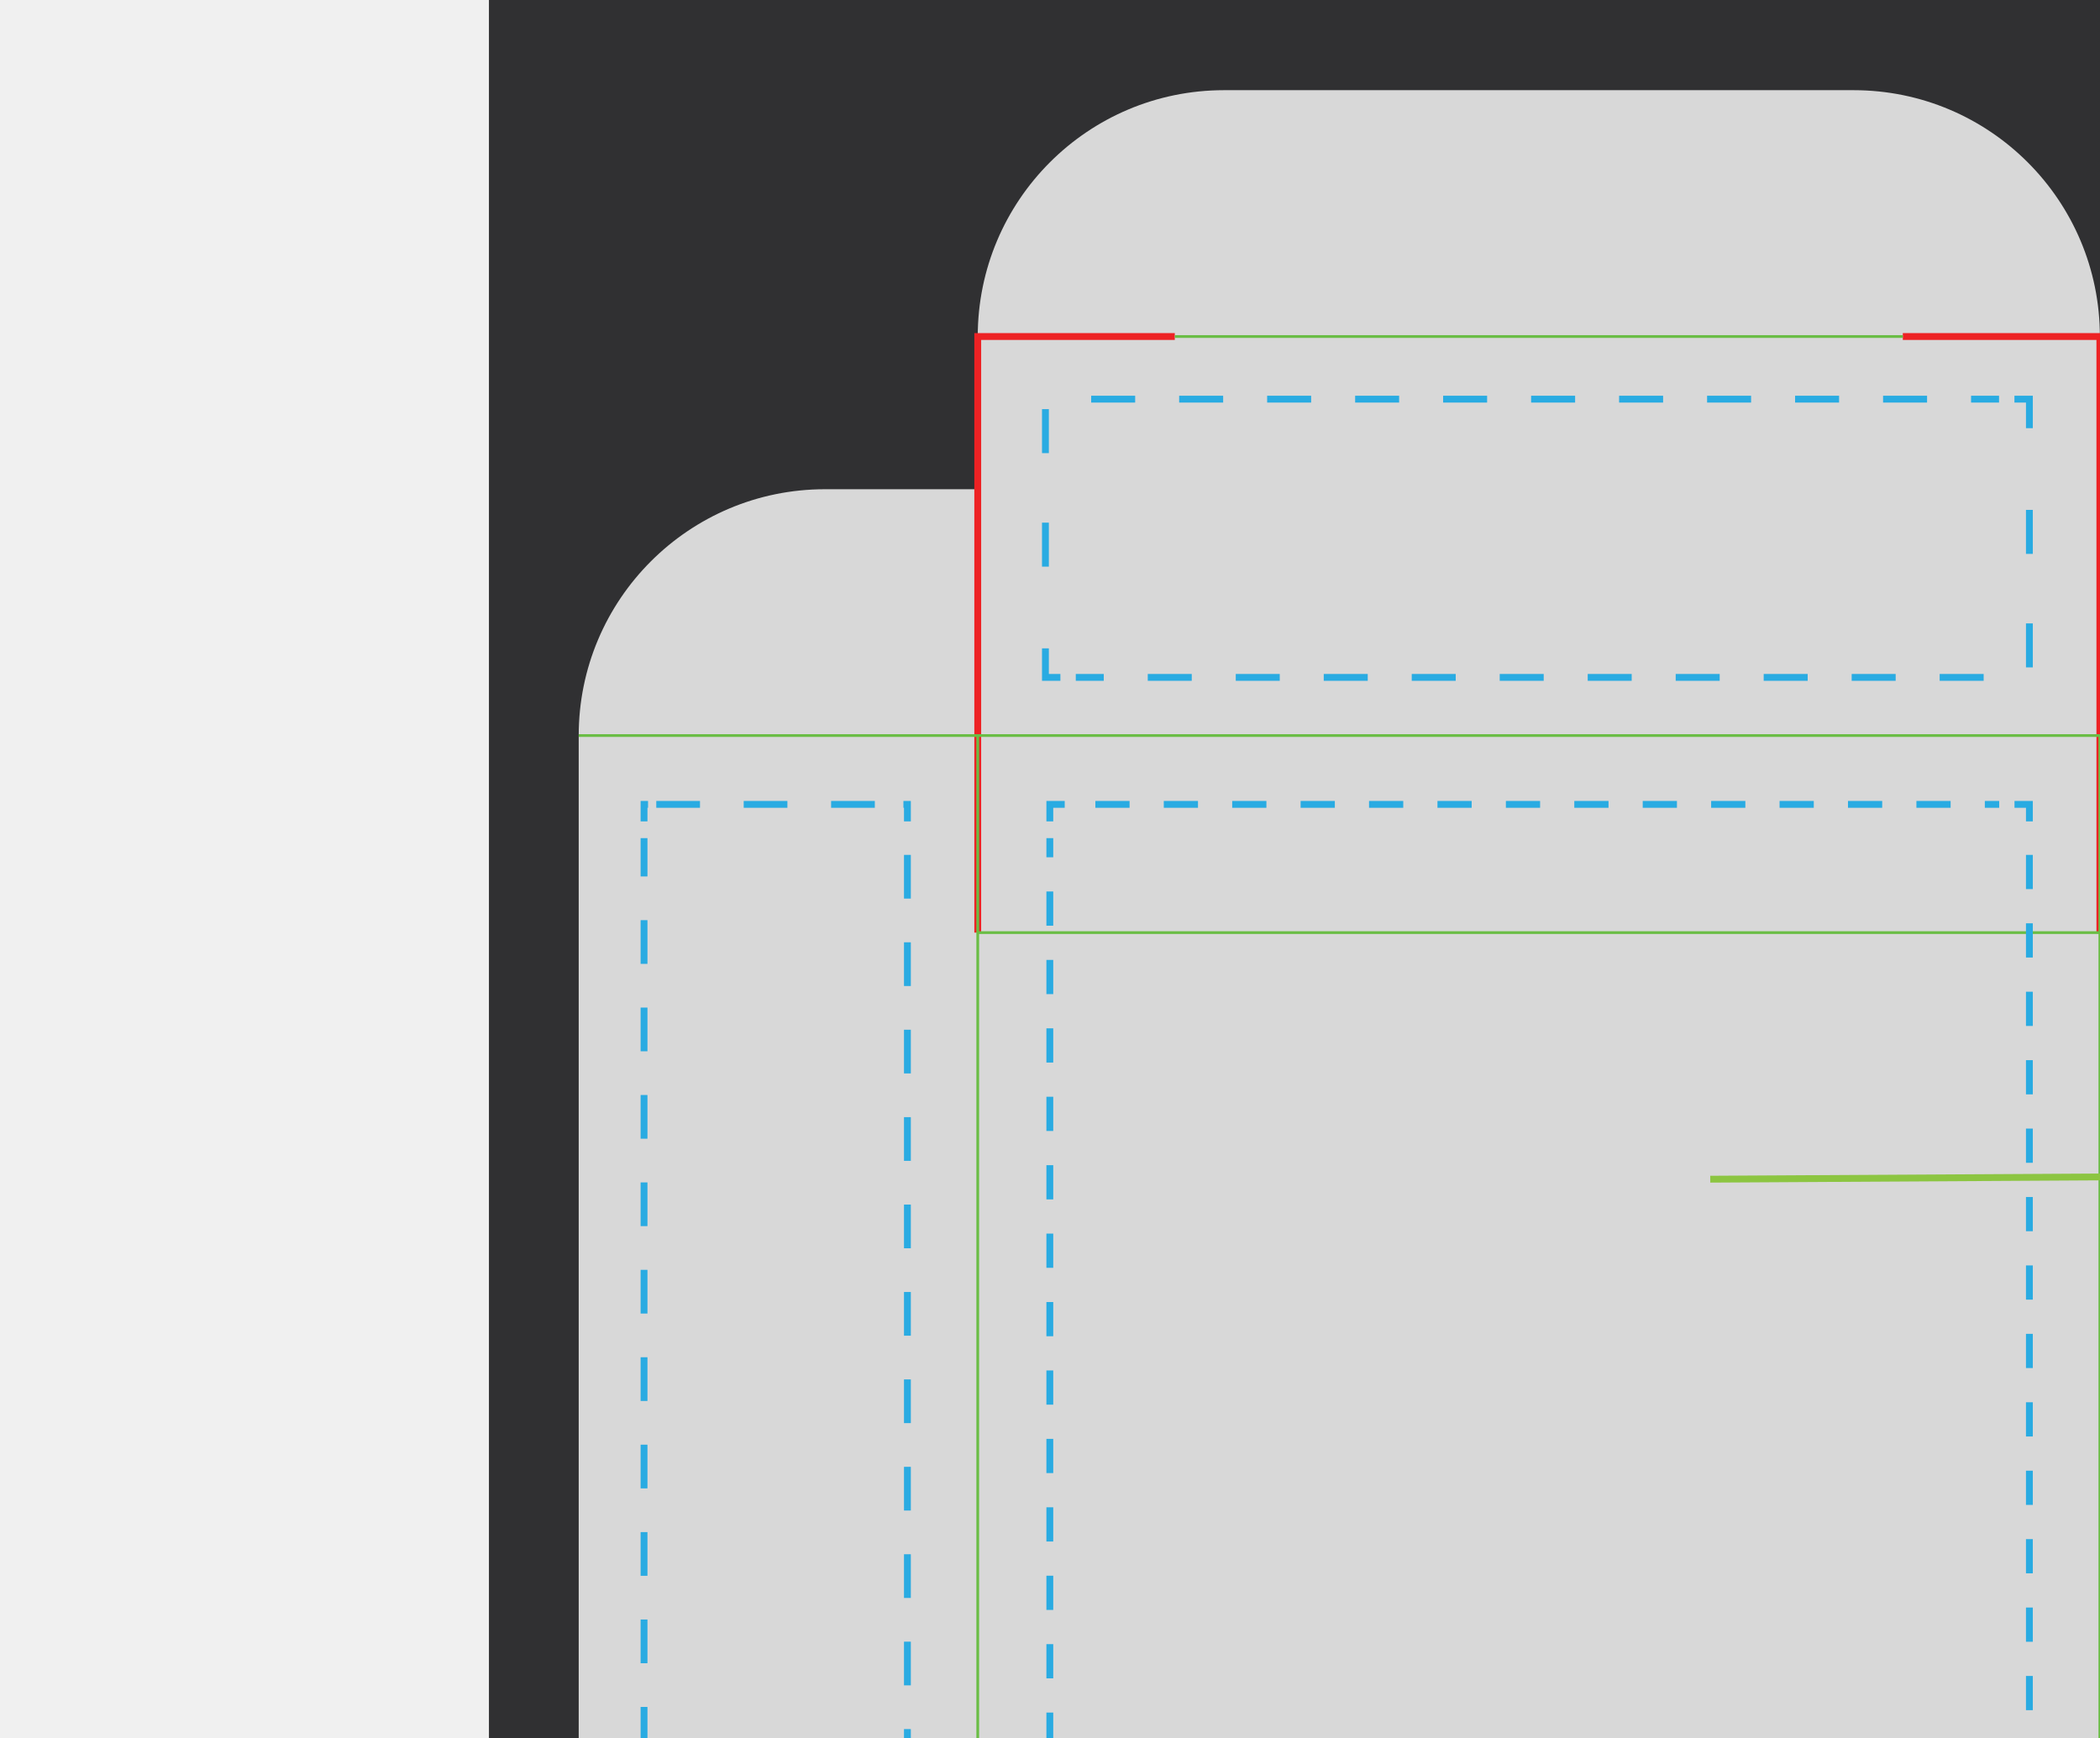
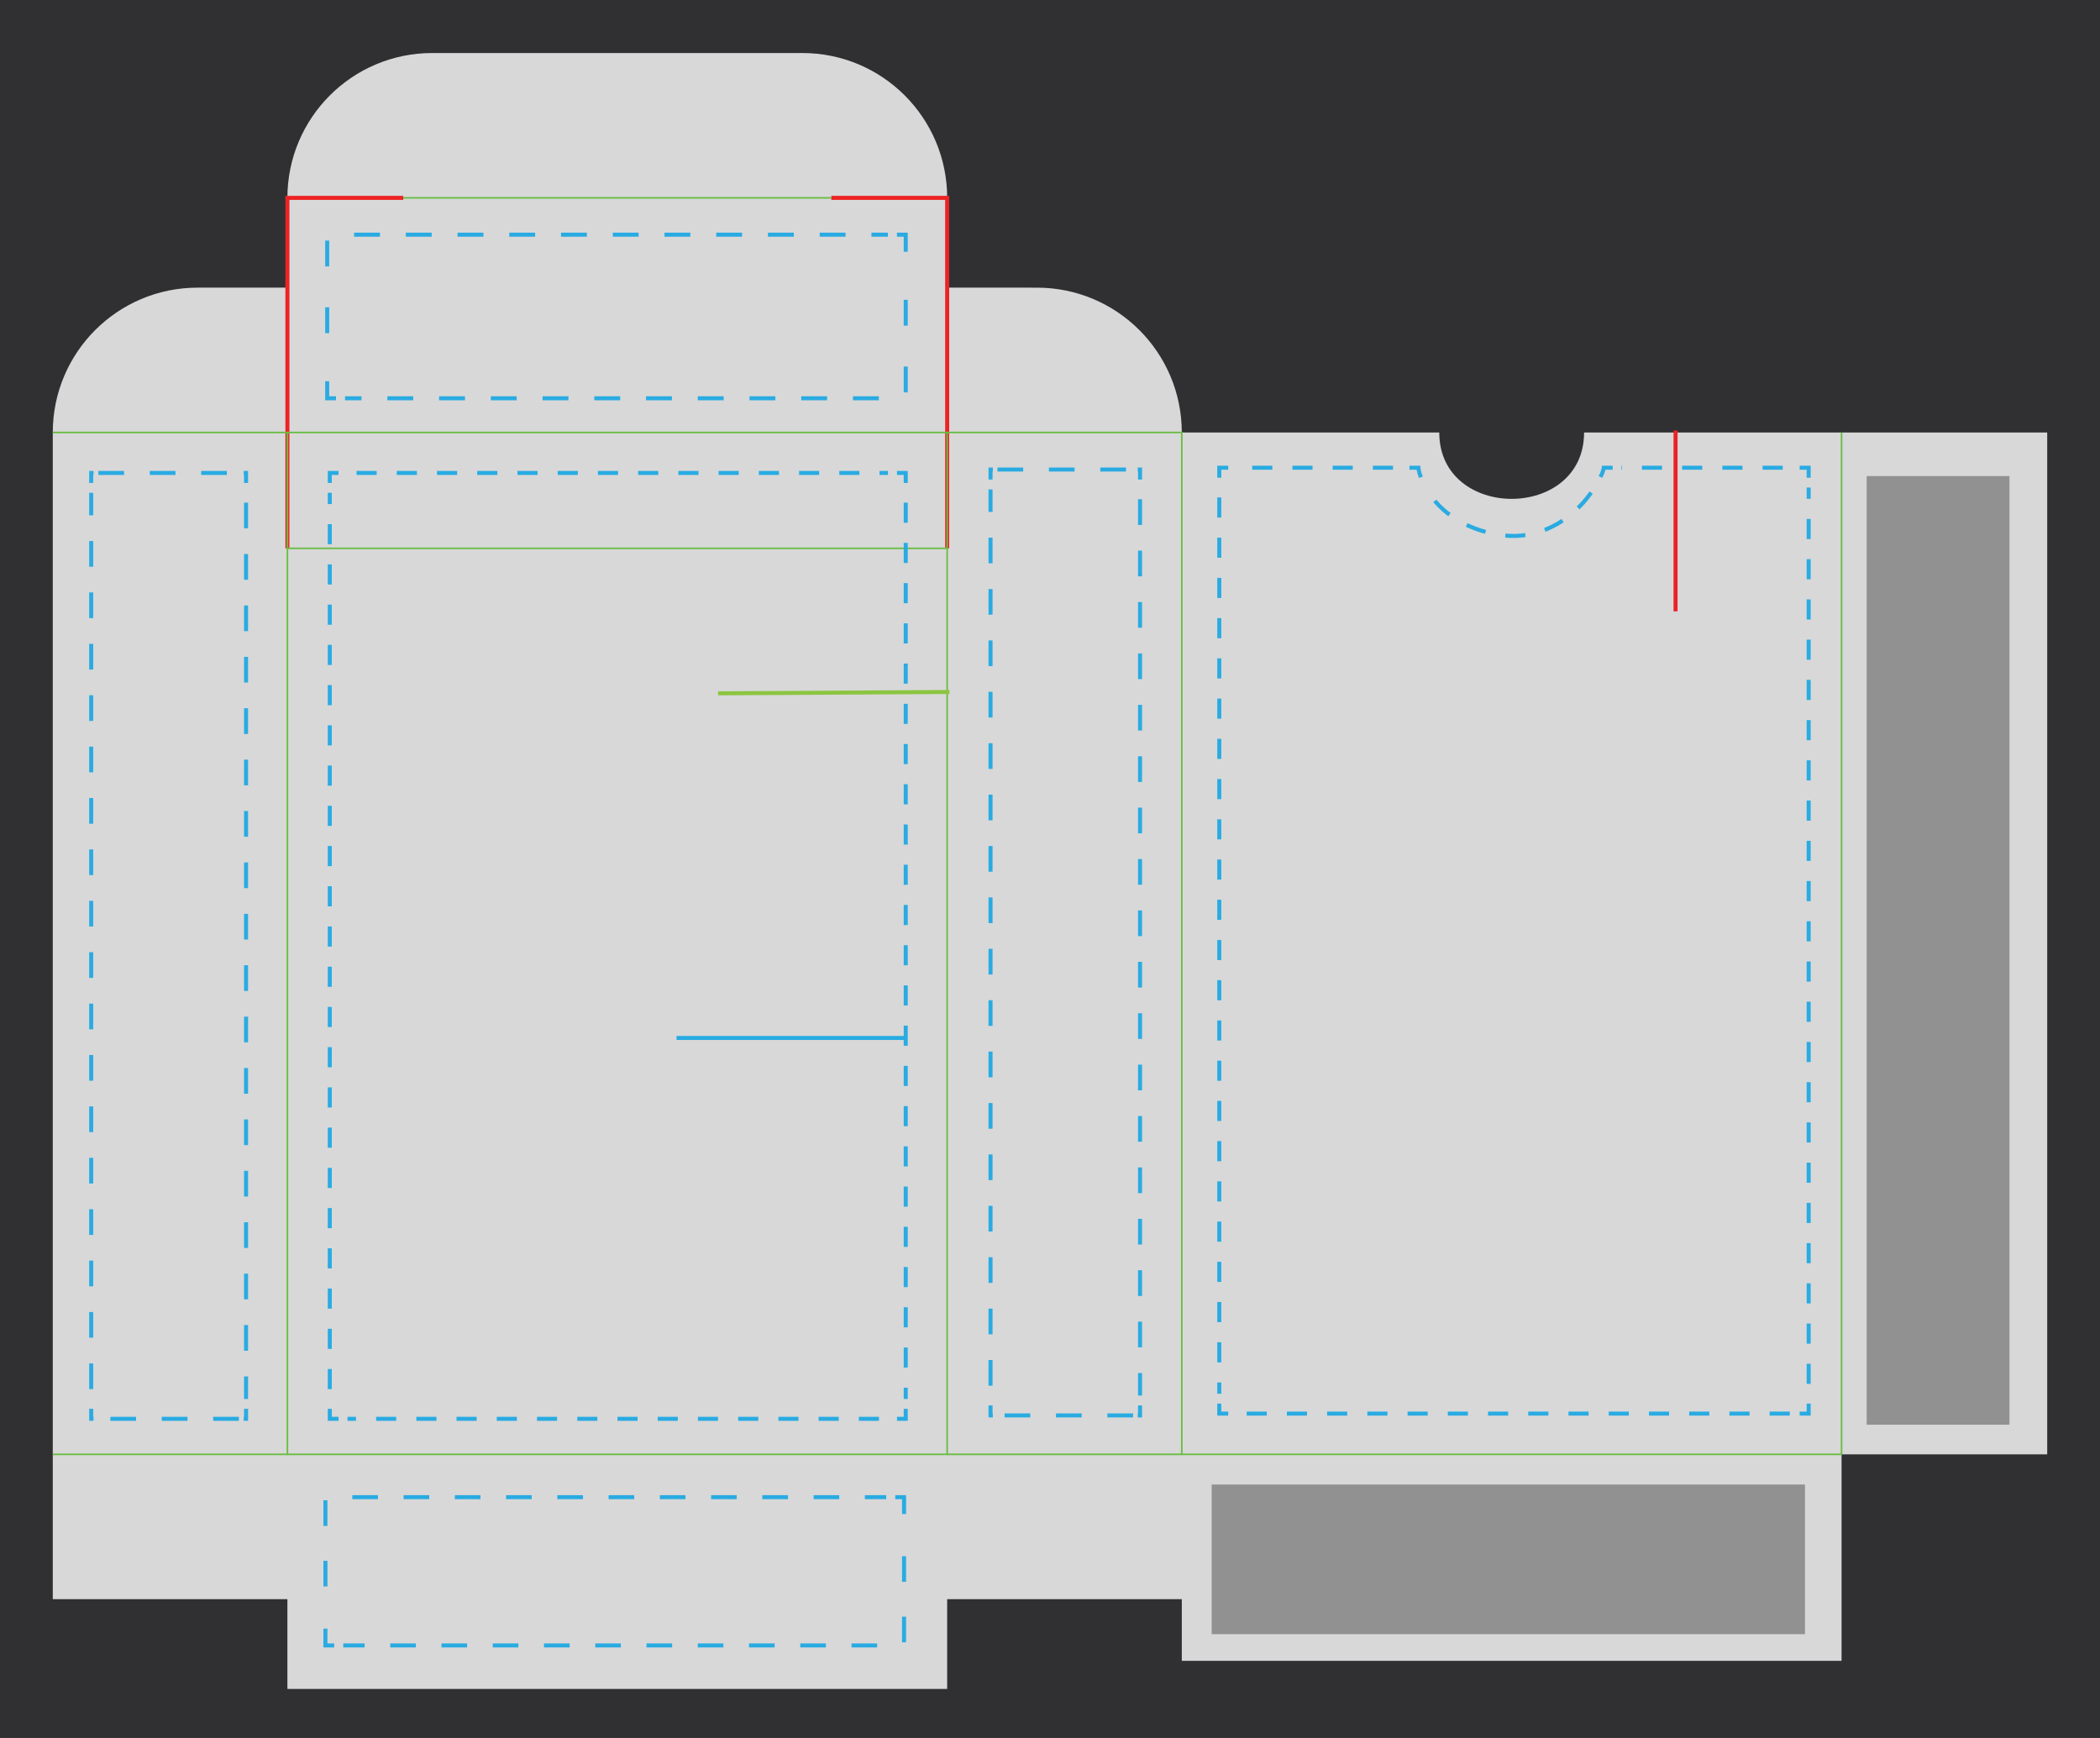
<svg xmlns="http://www.w3.org/2000/svg" version="1.1" id="Layer_1" x="0px" y="0px" width="2175" height="1800" viewBox="0 0 2175 1800" enable-background="new 0 0 522 432" xml:space="preserve">
-   <g transform="translate(506.3999, 0) scale(1.700781)">
+   <defs id="defs1">
    <defs id="defs221">
	

	

	

	

	

	

	

	

	

	

	

	
	
	
	
	
	

	

		
	
		
	
		
	
		
	
		
		
		
		
		
		
		
	
		
		
		
	
		
		
		
		
		
		
		
		
		
		
		
		
		
		
		
		
		
		
		
		
		
		
		
		
		
		
		
		
		
		
		
		
		
		
		
		
		
		
		
		
		
		
		
		
		
		
		
		
		
		
		
		
		
		
		
		
		
		
		
		
		
		
		
		
		
		
		
		
		
		
		
		
		
		
		
		
		
		
		
		
		
		
		
		
		
		
		
		
		
		
		
		
		
		
		
		
		
		
	
		
	
		
		
		
		
	
		
	
		
	
			
			
				
			
			
				
			
			
				
			
			
				
		
			
			
				
			
			
				
			
			
				
			
			
				
		
			
			
			
			
				
			
			
				
			
			
				
			
			
				
			
			
				
		
			
			
			
			
			
			
		
			
			
				
			
			
				
			
			
				
			
			
				
		
			
			
		
			
			
		
			
			
			
		
			
			
			
		
			
			
			
			
		
			
			
			
		
			
			
				
			
			
				
			
			
				
			
			
				
		
			
			
				
			
			
				
			
			
				
			
			
				
		
			
			
			
		
				
				
			
				
				
			
				
				
				
				
				
			
				
				
			
					
					
				
					
					
				
					
					
					
					
				
					
					
					
				
						
						
					
						
						
						
					
						
						
						
						
					
							
							
							
						
							
							
							
							
						
							
							
							
							
							
							
							
						
								
								
							
								
								
								
								
								
							</defs>
-     <polygon fill="#929497" points="0,432 522,432 522,0 0,0 " id="polygon1" transform="matrix(4.166667,0,0,4.166667,-8.7e-6,-7.2e-6)" style="fill:#303032;fill-opacity:1" />
-     <path fill="#ffffff" stroke="#ed2224" stroke-miterlimit="10" d="m 980.996,297.913 93,0.004 c 82.842,0 150,67.158 150,150 h 266.667 c 0,91.667 150,91.667 150,0 h 266.667 212.996 V 1506.25 h -212.992 v 213.833 H 1224 v -213.833 150 H 981 v -150 243 H 297.667 v -243 150 H 54.667 v -150 -1058.338 c 0,-82.838 67.158,-150 150,-150 h 93 v -92.992 c 0,-82.846 67.154,-150.004 150,-150.004 H 831 c 82.842,0 150,67.158 150,150.004" id="clipping" style="stroke-width:4.167;stroke:none;fill:#d8d8d8;fill-opacity:1" />
-     <polyline fill="none" stroke="#ed2224" stroke-miterlimit="10" points="71.439,136.3 71.439,49.181 100.239,49.181 " id="polyline1" transform="matrix(4.166667,0,0,4.166667,-8.7e-6,-7.2e-6)" />
-     <polyline fill="none" stroke="#ed2224" stroke-miterlimit="10" points="235.439,136.3 235.439,49.181 206.639,49.181 " id="polyline2" transform="matrix(4.166667,0,0,4.166667,-8.7e-6,-7.2e-6)" />
-     <rect x="297.663" y="447.913" fill="none" stroke="#6abd45" stroke-width="1.667" stroke-miterlimit="10" width="683.333" height="1058.338" id="rect2" />
-     <line fill="none" stroke="#6abd45" stroke-width="1.667" stroke-miterlimit="10" x1="297.663" y1="1506.25" x2="54.662" y2="1506.25" id="line2" />
-     <line fill="none" stroke="#6abd45" stroke-width="1.667" stroke-miterlimit="10" x1="297.663" y1="447.913" x2="54.662" y2="447.913" id="line3" />
-     <polyline fill="none" stroke="#6abd45" stroke-width="0.4" stroke-miterlimit="10" points="235.439,361.5 293.76,361.5   293.76,107.5 235.439,107.499 " id="polyline3" transform="matrix(4.166667,0,0,4.166667,-8.7e-6,-7.2e-6)" />
-     <line fill="none" stroke="#6abd45" stroke-width="1.667" stroke-miterlimit="10" x1="1224" y1="1506.25" x2="1907.333" y2="1506.25" id="line4" />
-     <line fill="none" stroke="#6abd45" stroke-width="1.667" stroke-miterlimit="10" x1="1907.333" y1="1506.25" x2="1907.333" y2="447.917" id="line5" />
-     <line fill="none" stroke="#6abd45" stroke-width="1.667" stroke-miterlimit="10" x1="417.662" y1="204.921" x2="860.996" y2="204.921" id="line6" />
-     <line fill="none" stroke="#6abd45" stroke-width="1.667" stroke-miterlimit="10" x1="297.663" y1="567.917" x2="980.996" y2="567.917" id="line7" />
-     <rect x="1933.329" y="493.058" fill="#e6e6e6" width="147.892" height="982.492" id="rect7" style="stroke-width:4.167;fill:#919191;fill-opacity:1" />
-     <line fill="none" stroke="#eb2227" x1="1735.392" y1="633.179" x2="1735.392" y2="445.829" id="line8" style="stroke-width:4.167" />
-     <line fill="none" stroke="#8cc541" x1="743.75" y1="718.067" x2="983.333" y2="716.679" id="line9" style="stroke-width:4.167" />
-     <path fill="none" stroke="#29abe2" stroke-miterlimit="10" stroke-dasharray="20.833" d="m 1670.304,484.413 h -9.287 c -0.317,2.192 -0.971,4.446 -2.029,6.721 -0.446,0.958 -0.904,1.913 -1.379,2.854" id="path180" style="stroke-width:4.167" />
-     <path fill="none" stroke="#29abe2" stroke-miterlimit="10" stroke-dasharray="20.833" d="m 1647.971,510.188 c -21.533,30.529 -55.575,48.629 -91.142,44.267 C 1524.917,550.542 1491.717,534.425 1475.546,503" id="path181" style="stroke-width:4.167" />
-     <path fill="none" stroke="#29abe2" stroke-miterlimit="10" stroke-dasharray="20.833" d="m 1471.671,494.321 c -0.5,-1.308 -0.967,-2.638 -1.417,-3.992 -0.679,-2.079 -1.029,-4.05 -1.15,-5.917 h -9.287" id="path182" style="stroke-width:4.167" />
-     <line fill="none" stroke="#29abe2" stroke-miterlimit="10" stroke-dasharray="20.833" x1="1442.754" y1="484.413" x2="1280.638" y2="484.413" id="line182" style="stroke-width:4.167" />
-     <polyline fill="none" stroke="#29abe2" stroke-miterlimit="10" stroke-dasharray="5" points="305.304,116.259 303.075,116.259      303.075,118.746    " id="polyline182" transform="matrix(4.166667,0,0,4.166667,-8.7e-6,-7.2e-6)" />
-     <line fill="none" stroke="#29abe2" stroke-miterlimit="10" stroke-dasharray="20.833" x1="1262.812" y1="515.175" x2="1262.812" y2="1443.483" id="line183" style="stroke-width:4.167" />
-     <polyline fill="none" stroke="#29abe2" stroke-miterlimit="10" stroke-dasharray="5" points="303.075,348.885 303.075,351.371      305.304,351.371    " id="polyline183" transform="matrix(4.166667,0,0,4.166667,-8.7e-6,-7.2e-6)" />
-     <line fill="none" stroke="#29abe2" stroke-miterlimit="10" stroke-dasharray="20.833" x1="1291.196" y1="1464.046" x2="1854.429" y2="1464.046" id="line184" style="stroke-width:4.167" />
-     <polyline fill="none" stroke="#29abe2" stroke-miterlimit="10" stroke-dasharray="5" points="447.355,351.371 449.584,351.371      449.584,348.885    " id="polyline184" transform="matrix(4.166667,0,0,4.166667,-8.7e-6,-7.2e-6)" />
-     <line fill="none" stroke="#29abe2" stroke-miterlimit="10" stroke-dasharray="20.833" x1="1873.267" y1="1433.283" x2="1873.267" y2="504.975" id="line185" style="stroke-width:4.167" />
-     <polyline fill="none" stroke="#29abe2" stroke-miterlimit="10" stroke-dasharray="5" points="449.584,118.746 449.584,116.259      447.355,116.259    " id="polyline185" transform="matrix(4.166667,0,0,4.166667,-8.7e-6,-7.2e-6)" />
-     <line fill="none" stroke="#29abe2" stroke-miterlimit="10" stroke-dasharray="20.833" x1="1846.379" y1="484.413" x2="1679.112" y2="484.413" id="line186" style="stroke-width:4.167" />
-     <polyline fill="none" stroke="#29abe2" stroke-miterlimit="10" stroke-dasharray="5" points="225.14,350.183 225.14,352.669      222.963,352.669    " id="polyline188" transform="matrix(4.166667,0,0,4.166667,-8.7e-6,-7.2e-6)" />
-     <line fill="none" stroke="#29abe2" stroke-miterlimit="10" stroke-dasharray="20.833" x1="910.354" y1="1469.454" x2="359.962" y2="1469.454" id="line188" style="stroke-width:4.167" />
-     <polyline fill="none" stroke="#29abe2" stroke-miterlimit="10" stroke-dasharray="5" points="84.152,352.669 81.974,352.669      81.974,350.183    " id="polyline189" transform="matrix(4.166667,0,0,4.166667,-8.7e-6,-7.2e-6)" />
-     <line fill="none" stroke="#29abe2" stroke-miterlimit="10" stroke-dasharray="20.833" x1="341.558" y1="1438.692" x2="341.558" y2="510.379" id="line189" style="stroke-width:4.167" />
-     <polyline fill="none" stroke="#29abe2" stroke-miterlimit="10" stroke-dasharray="5" points="81.974,120.043 81.974,117.557      84.152,117.557    " id="polyline190" transform="matrix(4.166667,0,0,4.166667,-8.7e-6,-7.2e-6)" />
-     <line fill="none" stroke="#29abe2" stroke-miterlimit="10" stroke-dasharray="20.833" x1="369.287" y1="489.821" x2="919.683" y2="489.821" id="line190" style="stroke-width:4.167" />
-     <polyline fill="none" stroke="#29abe2" stroke-miterlimit="10" stroke-dasharray="5" points="222.963,117.557 225.14,117.557      225.14,120.043    " id="polyline191" transform="matrix(4.166667,0,0,4.166667,-8.7e-6,-7.2e-6)" />
-     <line fill="none" stroke="#29abe2" stroke-miterlimit="10" stroke-dasharray="20.833" x1="938.083" y1="520.583" x2="938.083" y2="1448.892" id="line191" style="stroke-width:4.167" />
-     <line fill="none" stroke="#29abe2" stroke-miterlimit="10" x1="936.108" y1="1075" x2="700.696" y2="1075" id="line193" style="stroke-width:4.167" />
-     <polyline fill="none" stroke="#29abe2" stroke-miterlimit="10" stroke-dasharray="6.43" points="225.14,91.109 225.14,98.999      222.953,98.999    " id="polyline194" transform="matrix(4.166667,0,0,4.166667,-8.7e-6,-7.2e-6)" />
-     <line fill="none" stroke="#29abe2" stroke-miterlimit="10" stroke-dasharray="26.791" x1="910.229" y1="412.496" x2="357.367" y2="412.496" id="line194" style="stroke-width:4.167" />
-     <polyline fill="none" stroke="#29abe2" stroke-miterlimit="10" stroke-dasharray="6.43" points="83.519,98.999 81.332,98.999      81.332,91.109    " id="polyline195" transform="matrix(4.166667,0,0,4.166667,-8.7e-6,-7.2e-6)" />
-     <line fill="none" stroke="#29abe2" stroke-miterlimit="10" stroke-dasharray="26.791" x1="338.883" y1="345.058" x2="338.883" y2="293.217" id="line195" style="stroke-width:4.167" />
-     <polyline fill="none" stroke="#29abe2" stroke-miterlimit="10" stroke-dasharray="6.43" points="81.332,66.225 81.332,58.335      83.519,58.335    " id="polyline196" transform="matrix(4.166667,0,0,4.166667,-8.7e-6,-7.2e-6)" />
-     <line fill="none" stroke="#29abe2" stroke-miterlimit="10" stroke-dasharray="26.791" x1="366.737" y1="243.062" x2="919.6" y2="243.062" id="line196" style="stroke-width:4.167" />
-     <polyline fill="none" stroke="#29abe2" stroke-miterlimit="10" stroke-dasharray="6.43" points="222.953,58.335 225.14,58.335      225.14,66.225    " id="polyline197" transform="matrix(4.166667,0,0,4.166667,-8.7e-6,-7.2e-6)" />
-     <line fill="none" stroke="#29abe2" stroke-miterlimit="10" stroke-dasharray="26.791" x1="938.083" y1="310.496" x2="938.083" y2="362.337" id="line197" style="stroke-width:4.167" />
-     <polyline fill="none" stroke="#29abe2" stroke-miterlimit="10" stroke-dasharray="6.37" points="224.723,401.848      224.723,408.998 222.536,408.998    " id="polyline199" transform="matrix(4.166667,0,0,4.166667,-8.7e-6,-7.2e-6)" />
-     <line fill="none" stroke="#29abe2" stroke-miterlimit="10" stroke-dasharray="26.543" x1="908.487" y1="1704.158" x2="355.533" y2="1704.158" id="line199" style="stroke-width:4.167" />
-     <polyline fill="none" stroke="#29abe2" stroke-miterlimit="10" stroke-dasharray="6.37" points="83.078,408.998 80.89,408.998      80.89,401.848    " id="polyline200" transform="matrix(4.166667,0,0,4.166667,-8.7e-6,-7.2e-6)" />
-     <line fill="none" stroke="#29abe2" stroke-miterlimit="10" stroke-dasharray="26.543" x1="337.042" y1="1643.042" x2="337.042" y2="1596.071" id="line200" style="stroke-width:4.167" />
-     <polyline fill="none" stroke="#29abe2" stroke-miterlimit="10" stroke-dasharray="6.37" points="80.89,379.297 80.89,372.148      83.078,372.148    " id="polyline201" transform="matrix(4.166667,0,0,4.166667,-8.7e-6,-7.2e-6)" />
-     <line fill="none" stroke="#29abe2" stroke-miterlimit="10" stroke-dasharray="26.543" x1="364.904" y1="1550.617" x2="917.858" y2="1550.617" id="line201" style="stroke-width:4.167" />
-     <polyline fill="none" stroke="#29abe2" stroke-miterlimit="10" stroke-dasharray="6.37" points="222.536,372.148      224.723,372.148 224.723,379.297    " id="polyline202" transform="matrix(4.166667,0,0,4.166667,-8.7e-6,-7.2e-6)" />
-     <line fill="none" stroke="#29abe2" stroke-miterlimit="10" stroke-dasharray="26.543" x1="936.346" y1="1611.733" x2="936.346" y2="1658.708" id="line202" style="stroke-width:4.167" />
-     <rect x="1254.946" y="1537.504" fill="#e6e6e6" width="614.496" height="154.992" id="rect204" style="stroke-width:4.167;fill:#919191;fill-opacity:1" />
-     <polyline fill="none" stroke="#29abe2" stroke-miterlimit="10" stroke-dasharray="6.388" points="61.161,350.183      61.161,352.669 60.576,352.669    " id="polyline204" transform="matrix(4.166667,0,0,4.166667,-8.7e-6,-7.2e-6)" />
-     <line fill="none" stroke="#29abe2" stroke-miterlimit="10" stroke-dasharray="26.617" x1="247.383" y1="1469.454" x2="99.392" y2="1469.454" id="line204" style="stroke-width:4.167" />
-     <polyline fill="none" stroke="#29abe2" stroke-miterlimit="10" stroke-dasharray="6.388" points="23.252,352.669      22.667,352.669 22.667,350.183    " id="polyline205" transform="matrix(4.166667,0,0,4.166667,-8.7e-6,-7.2e-6)" />
-     <line fill="none" stroke="#29abe2" stroke-miterlimit="10" stroke-dasharray="26.617" x1="94.446" y1="1438.692" x2="94.446" y2="510.379" id="line205" style="stroke-width:4.167" />
-     <polyline fill="none" stroke="#29abe2" stroke-miterlimit="10" stroke-dasharray="6.388" points="22.667,120.043      22.667,117.557 23.252,117.557    " id="polyline206" transform="matrix(4.166667,0,0,4.166667,-8.7e-6,-7.2e-6)" />
-     <line fill="none" stroke="#29abe2" stroke-miterlimit="10" stroke-dasharray="26.617" x1="101.904" y1="489.821" x2="249.892" y2="489.821" id="line206" style="stroke-width:4.167" />
-     <polyline fill="none" stroke="#29abe2" stroke-miterlimit="10" stroke-dasharray="6.388" points="60.576,117.557      61.161,117.557 61.161,120.043    " id="polyline207" transform="matrix(4.166667,0,0,4.166667,-8.7e-6,-7.2e-6)" />
-     <line fill="none" stroke="#29abe2" stroke-miterlimit="10" stroke-dasharray="26.617" x1="254.837" y1="520.583" x2="254.837" y2="1448.892" id="line207" style="stroke-width:4.167" />
-     <path fill="none" stroke="#29abe2" stroke-miterlimit="10" stroke-dasharray="23.155" d="M 949.892,510.379" id="path209" style="stroke-width:4.167" />
-     <path fill="none" stroke="#29abe2" stroke-miterlimit="10" stroke-dasharray="23.155" d="M 949.892,1438.692" id="path210" style="stroke-width:4.167" />
-     <path fill="none" stroke="#29abe2" stroke-miterlimit="10" stroke-dasharray="23.155" d="M 1246.8,489.821" id="path211" style="stroke-width:4.167" />
-     <path fill="none" stroke="#29abe2" stroke-miterlimit="10" stroke-dasharray="23.155" d="M 964.129,489.821" id="path212" style="stroke-width:4.167" />
-     <path fill="none" stroke="#29abe2" stroke-miterlimit="10" stroke-dasharray="23.155" d="M 1256.25,1448.892" id="path213" style="stroke-width:4.167" />
-     <path fill="none" stroke="#29abe2" stroke-miterlimit="10" stroke-dasharray="23.155" d="M 1256.25,520.583" id="path214" style="stroke-width:4.167" />
-     <polyline fill="none" stroke="#29abe2" stroke-miterlimit="10" stroke-dasharray="6.388" points="283.381,349.337      283.381,351.823 282.815,351.823    " id="polyline216" transform="matrix(4.166667,0,0,4.166667,-8.7e-6,-7.2e-6)" />
-     <line fill="none" stroke="#29abe2" stroke-miterlimit="10" stroke-dasharray="26.617" x1="1173.55" y1="1465.929" x2="1030.692" y2="1465.929" id="line216" style="stroke-width:4.167" />
-     <polyline fill="none" stroke="#29abe2" stroke-miterlimit="10" stroke-dasharray="6.388" points="246.785,351.823      246.22,351.823 246.22,349.337    " id="polyline217" transform="matrix(4.166667,0,0,4.166667,-8.7e-6,-7.2e-6)" />
-     <line fill="none" stroke="#29abe2" stroke-miterlimit="10" stroke-dasharray="26.617" x1="1025.917" y1="1435.167" x2="1025.917" y2="506.858" id="line217" style="stroke-width:4.167" />
-     <polyline fill="none" stroke="#29abe2" stroke-miterlimit="10" stroke-dasharray="6.388" points="246.22,119.197      246.22,116.711 246.785,116.711    " id="polyline218" transform="matrix(4.166667,0,0,4.166667,-8.7e-6,-7.2e-6)" />
-     <line fill="none" stroke="#29abe2" stroke-miterlimit="10" stroke-dasharray="26.617" x1="1033.117" y1="486.296" x2="1175.975" y2="486.296" id="line218" style="stroke-width:4.167" />
-     <polyline fill="none" stroke="#29abe2" stroke-miterlimit="10" stroke-dasharray="6.388" points="282.815,116.711      283.381,116.711 283.381,119.197    " id="polyline219" transform="matrix(4.166667,0,0,4.166667,-8.7e-6,-7.2e-6)" />
-     <line fill="none" stroke="#29abe2" stroke-miterlimit="10" stroke-dasharray="26.617" x1="1180.754" y1="517.062" x2="1180.754" y2="1445.371" id="line219" style="stroke-width:4.167" />
-   </g>
+   </defs>
+   <polygon fill="#929497" points="0,432 522,432 522,0 0,0 " id="polygon1" transform="matrix(4.166667,0,0,4.166667,-8.7e-6,-7.2e-6)" style="fill:#303032;fill-opacity:1" />
+   <path fill="#ffffff" stroke="#ed2224" stroke-miterlimit="10" d="m 980.996,297.913 93,0.004 c 82.842,0 150,67.158 150,150 h 266.667 c 0,91.667 150,91.667 150,0 h 266.667 212.996 V 1506.25 h -212.992 v 213.833 H 1224 v -213.833 150 H 981 v -150 243 H 297.667 v -243 150 H 54.667 v -150 -1058.338 c 0,-82.838 67.158,-150 150,-150 h 93 v -92.992 c 0,-82.846 67.154,-150.004 150,-150.004 H 831 c 82.842,0 150,67.158 150,150.004" id="clipping" style="fill:#d8d8d8;fill-opacity:1;stroke:none;stroke-width:4.167" />
+   <polyline fill="none" stroke="#ed2224" stroke-miterlimit="10" points="71.439,136.3 71.439,49.181 100.239,49.181 " id="polyline1" transform="matrix(4.166667,0,0,4.166667,-8.7e-6,-7.2e-6)" />
+   <polyline fill="none" stroke="#ed2224" stroke-miterlimit="10" points="235.439,136.3 235.439,49.181 206.639,49.181 " id="polyline2" transform="matrix(4.166667,0,0,4.166667,-8.7e-6,-7.2e-6)" />
+   <rect x="297.663" y="447.913" fill="none" stroke="#6abd45" stroke-width="1.667" stroke-miterlimit="10" width="683.333" height="1058.338" id="rect2" />
+   <line fill="none" stroke="#6abd45" stroke-width="1.667" stroke-miterlimit="10" x1="297.663" y1="1506.25" x2="54.662" y2="1506.25" id="line2" />
+   <line fill="none" stroke="#6abd45" stroke-width="1.667" stroke-miterlimit="10" x1="297.663" y1="447.913" x2="54.662" y2="447.913" id="line3" />
+   <polyline fill="none" stroke="#6abd45" stroke-width="0.4" stroke-miterlimit="10" points="235.439,361.5 293.76,361.5   293.76,107.5 235.439,107.499 " id="polyline3" transform="matrix(4.166667,0,0,4.166667,-8.7e-6,-7.2e-6)" />
+   <line fill="none" stroke="#6abd45" stroke-width="1.667" stroke-miterlimit="10" x1="1224" y1="1506.25" x2="1907.333" y2="1506.25" id="line4" />
+   <line fill="none" stroke="#6abd45" stroke-width="1.667" stroke-miterlimit="10" x1="1907.333" y1="1506.25" x2="1907.333" y2="447.917" id="line5" />
+   <line fill="none" stroke="#6abd45" stroke-width="1.667" stroke-miterlimit="10" x1="417.662" y1="204.921" x2="860.996" y2="204.921" id="line6" />
+   <line fill="none" stroke="#6abd45" stroke-width="1.667" stroke-miterlimit="10" x1="297.663" y1="567.917" x2="980.996" y2="567.917" id="line7" />
+   <rect x="1933.329" y="493.058" fill="#e6e6e6" width="147.892" height="982.492" id="rect7" style="fill:#919191;fill-opacity:1;stroke-width:4.167" />
+   <line fill="none" stroke="#eb2227" x1="1735.392" y1="633.179" x2="1735.392" y2="445.829" id="line8" style="stroke-width:4.167" />
+   <line fill="none" stroke="#8cc541" x1="743.75" y1="718.067" x2="983.333" y2="716.679" id="line9" style="stroke-width:4.167" />
+   <path fill="none" stroke="#29abe2" stroke-miterlimit="10" stroke-dasharray="20.833" d="m 1670.304,484.413 h -9.287 c -0.317,2.192 -0.971,4.446 -2.029,6.721 -0.446,0.958 -0.904,1.913 -1.379,2.854" id="path180" style="stroke-width:4.167" />
+   <path fill="none" stroke="#29abe2" stroke-miterlimit="10" stroke-dasharray="20.833" d="m 1647.971,510.188 c -21.533,30.529 -55.575,48.629 -91.142,44.267 C 1524.917,550.542 1491.717,534.425 1475.546,503" id="path181" style="stroke-width:4.167" />
+   <path fill="none" stroke="#29abe2" stroke-miterlimit="10" stroke-dasharray="20.833" d="m 1471.671,494.321 c -0.5,-1.308 -0.967,-2.638 -1.417,-3.992 -0.679,-2.079 -1.029,-4.05 -1.15,-5.917 h -9.287" id="path182" style="stroke-width:4.167" />
+   <line fill="none" stroke="#29abe2" stroke-miterlimit="10" stroke-dasharray="20.833" x1="1442.754" y1="484.413" x2="1280.638" y2="484.413" id="line182" style="stroke-width:4.167" />
+   <polyline fill="none" stroke="#29abe2" stroke-miterlimit="10" stroke-dasharray="5" points="305.304,116.259 303.075,116.259      303.075,118.746    " id="polyline182" transform="matrix(4.166667,0,0,4.166667,-8.7e-6,-7.2e-6)" />
+   <line fill="none" stroke="#29abe2" stroke-miterlimit="10" stroke-dasharray="20.833" x1="1262.812" y1="515.175" x2="1262.812" y2="1443.483" id="line183" style="stroke-width:4.167" />
+   <polyline fill="none" stroke="#29abe2" stroke-miterlimit="10" stroke-dasharray="5" points="303.075,348.885 303.075,351.371      305.304,351.371    " id="polyline183" transform="matrix(4.166667,0,0,4.166667,-8.7e-6,-7.2e-6)" />
+   <line fill="none" stroke="#29abe2" stroke-miterlimit="10" stroke-dasharray="20.833" x1="1291.196" y1="1464.046" x2="1854.429" y2="1464.046" id="line184" style="stroke-width:4.167" />
+   <polyline fill="none" stroke="#29abe2" stroke-miterlimit="10" stroke-dasharray="5" points="447.355,351.371 449.584,351.371      449.584,348.885    " id="polyline184" transform="matrix(4.166667,0,0,4.166667,-8.7e-6,-7.2e-6)" />
+   <line fill="none" stroke="#29abe2" stroke-miterlimit="10" stroke-dasharray="20.833" x1="1873.267" y1="1433.283" x2="1873.267" y2="504.975" id="line185" style="stroke-width:4.167" />
+   <polyline fill="none" stroke="#29abe2" stroke-miterlimit="10" stroke-dasharray="5" points="449.584,118.746 449.584,116.259      447.355,116.259    " id="polyline185" transform="matrix(4.166667,0,0,4.166667,-8.7e-6,-7.2e-6)" />
+   <line fill="none" stroke="#29abe2" stroke-miterlimit="10" stroke-dasharray="20.833" x1="1846.379" y1="484.413" x2="1679.112" y2="484.413" id="line186" style="stroke-width:4.167" />
+   <polyline fill="none" stroke="#29abe2" stroke-miterlimit="10" stroke-dasharray="5" points="225.14,350.183 225.14,352.669      222.963,352.669    " id="polyline188" transform="matrix(4.166667,0,0,4.166667,-8.7e-6,-7.2e-6)" />
+   <line fill="none" stroke="#29abe2" stroke-miterlimit="10" stroke-dasharray="20.833" x1="910.354" y1="1469.454" x2="359.962" y2="1469.454" id="line188" style="stroke-width:4.167" />
+   <polyline fill="none" stroke="#29abe2" stroke-miterlimit="10" stroke-dasharray="5" points="84.152,352.669 81.974,352.669      81.974,350.183    " id="polyline189" transform="matrix(4.166667,0,0,4.166667,-8.7e-6,-7.2e-6)" />
+   <line fill="none" stroke="#29abe2" stroke-miterlimit="10" stroke-dasharray="20.833" x1="341.558" y1="1438.692" x2="341.558" y2="510.379" id="line189" style="stroke-width:4.167" />
+   <polyline fill="none" stroke="#29abe2" stroke-miterlimit="10" stroke-dasharray="5" points="81.974,120.043 81.974,117.557      84.152,117.557    " id="polyline190" transform="matrix(4.166667,0,0,4.166667,-8.7e-6,-7.2e-6)" />
+   <line fill="none" stroke="#29abe2" stroke-miterlimit="10" stroke-dasharray="20.833" x1="369.287" y1="489.821" x2="919.683" y2="489.821" id="line190" style="stroke-width:4.167" />
+   <polyline fill="none" stroke="#29abe2" stroke-miterlimit="10" stroke-dasharray="5" points="222.963,117.557 225.14,117.557      225.14,120.043    " id="polyline191" transform="matrix(4.166667,0,0,4.166667,-8.7e-6,-7.2e-6)" />
+   <line fill="none" stroke="#29abe2" stroke-miterlimit="10" stroke-dasharray="20.833" x1="938.083" y1="520.583" x2="938.083" y2="1448.892" id="line191" style="stroke-width:4.167" />
+   <line fill="none" stroke="#29abe2" stroke-miterlimit="10" x1="936.108" y1="1075" x2="700.696" y2="1075" id="line193" style="stroke-width:4.167" />
+   <polyline fill="none" stroke="#29abe2" stroke-miterlimit="10" stroke-dasharray="6.43" points="225.14,91.109 225.14,98.999      222.953,98.999    " id="polyline194" transform="matrix(4.166667,0,0,4.166667,-8.7e-6,-7.2e-6)" />
+   <line fill="none" stroke="#29abe2" stroke-miterlimit="10" stroke-dasharray="26.791" x1="910.229" y1="412.496" x2="357.367" y2="412.496" id="line194" style="stroke-width:4.167" />
+   <polyline fill="none" stroke="#29abe2" stroke-miterlimit="10" stroke-dasharray="6.43" points="83.519,98.999 81.332,98.999      81.332,91.109    " id="polyline195" transform="matrix(4.166667,0,0,4.166667,-8.7e-6,-7.2e-6)" />
+   <line fill="none" stroke="#29abe2" stroke-miterlimit="10" stroke-dasharray="26.791" x1="338.883" y1="345.058" x2="338.883" y2="293.217" id="line195" style="stroke-width:4.167" />
+   <polyline fill="none" stroke="#29abe2" stroke-miterlimit="10" stroke-dasharray="6.43" points="81.332,66.225 81.332,58.335      83.519,58.335    " id="polyline196" transform="matrix(4.166667,0,0,4.166667,-8.7e-6,-7.2e-6)" />
+   <line fill="none" stroke="#29abe2" stroke-miterlimit="10" stroke-dasharray="26.791" x1="366.737" y1="243.062" x2="919.6" y2="243.062" id="line196" style="stroke-width:4.167" />
+   <polyline fill="none" stroke="#29abe2" stroke-miterlimit="10" stroke-dasharray="6.43" points="222.953,58.335 225.14,58.335      225.14,66.225    " id="polyline197" transform="matrix(4.166667,0,0,4.166667,-8.7e-6,-7.2e-6)" />
+   <line fill="none" stroke="#29abe2" stroke-miterlimit="10" stroke-dasharray="26.791" x1="938.083" y1="310.496" x2="938.083" y2="362.337" id="line197" style="stroke-width:4.167" />
+   <polyline fill="none" stroke="#29abe2" stroke-miterlimit="10" stroke-dasharray="6.37" points="224.723,401.848      224.723,408.998 222.536,408.998    " id="polyline199" transform="matrix(4.166667,0,0,4.166667,-8.7e-6,-7.2e-6)" />
+   <line fill="none" stroke="#29abe2" stroke-miterlimit="10" stroke-dasharray="26.543" x1="908.487" y1="1704.158" x2="355.533" y2="1704.158" id="line199" style="stroke-width:4.167" />
+   <polyline fill="none" stroke="#29abe2" stroke-miterlimit="10" stroke-dasharray="6.37" points="83.078,408.998 80.89,408.998      80.89,401.848    " id="polyline200" transform="matrix(4.166667,0,0,4.166667,-8.7e-6,-7.2e-6)" />
+   <line fill="none" stroke="#29abe2" stroke-miterlimit="10" stroke-dasharray="26.543" x1="337.042" y1="1643.042" x2="337.042" y2="1596.071" id="line200" style="stroke-width:4.167" />
+   <polyline fill="none" stroke="#29abe2" stroke-miterlimit="10" stroke-dasharray="6.37" points="80.89,379.297 80.89,372.148      83.078,372.148    " id="polyline201" transform="matrix(4.166667,0,0,4.166667,-8.7e-6,-7.2e-6)" />
+   <line fill="none" stroke="#29abe2" stroke-miterlimit="10" stroke-dasharray="26.543" x1="364.904" y1="1550.617" x2="917.858" y2="1550.617" id="line201" style="stroke-width:4.167" />
+   <polyline fill="none" stroke="#29abe2" stroke-miterlimit="10" stroke-dasharray="6.37" points="222.536,372.148      224.723,372.148 224.723,379.297    " id="polyline202" transform="matrix(4.166667,0,0,4.166667,-8.7e-6,-7.2e-6)" />
+   <line fill="none" stroke="#29abe2" stroke-miterlimit="10" stroke-dasharray="26.543" x1="936.346" y1="1611.733" x2="936.346" y2="1658.708" id="line202" style="stroke-width:4.167" />
+   <rect x="1254.946" y="1537.504" fill="#e6e6e6" width="614.496" height="154.992" id="rect204" style="fill:#919191;fill-opacity:1;stroke-width:4.167" />
+   <polyline fill="none" stroke="#29abe2" stroke-miterlimit="10" stroke-dasharray="6.388" points="61.161,350.183      61.161,352.669 60.576,352.669    " id="polyline204" transform="matrix(4.166667,0,0,4.166667,-8.7e-6,-7.2e-6)" />
+   <line fill="none" stroke="#29abe2" stroke-miterlimit="10" stroke-dasharray="26.617" x1="247.383" y1="1469.454" x2="99.392" y2="1469.454" id="line204" style="stroke-width:4.167" />
+   <polyline fill="none" stroke="#29abe2" stroke-miterlimit="10" stroke-dasharray="6.388" points="23.252,352.669      22.667,352.669 22.667,350.183    " id="polyline205" transform="matrix(4.166667,0,0,4.166667,-8.7e-6,-7.2e-6)" />
+   <line fill="none" stroke="#29abe2" stroke-miterlimit="10" stroke-dasharray="26.617" x1="94.446" y1="1438.692" x2="94.446" y2="510.379" id="line205" style="stroke-width:4.167" />
+   <polyline fill="none" stroke="#29abe2" stroke-miterlimit="10" stroke-dasharray="6.388" points="22.667,120.043      22.667,117.557 23.252,117.557    " id="polyline206" transform="matrix(4.166667,0,0,4.166667,-8.7e-6,-7.2e-6)" />
+   <line fill="none" stroke="#29abe2" stroke-miterlimit="10" stroke-dasharray="26.617" x1="101.904" y1="489.821" x2="249.892" y2="489.821" id="line206" style="stroke-width:4.167" />
+   <polyline fill="none" stroke="#29abe2" stroke-miterlimit="10" stroke-dasharray="6.388" points="60.576,117.557      61.161,117.557 61.161,120.043    " id="polyline207" transform="matrix(4.166667,0,0,4.166667,-8.7e-6,-7.2e-6)" />
+   <line fill="none" stroke="#29abe2" stroke-miterlimit="10" stroke-dasharray="26.617" x1="254.837" y1="520.583" x2="254.837" y2="1448.892" id="line207" style="stroke-width:4.167" />
+   <path fill="none" stroke="#29abe2" stroke-miterlimit="10" stroke-dasharray="23.155" d="M 949.892,510.379" id="path209" style="stroke-width:4.167" />
+   <path fill="none" stroke="#29abe2" stroke-miterlimit="10" stroke-dasharray="23.155" d="M 949.892,1438.692" id="path210" style="stroke-width:4.167" />
+   <path fill="none" stroke="#29abe2" stroke-miterlimit="10" stroke-dasharray="23.155" d="M 1246.8,489.821" id="path211" style="stroke-width:4.167" />
+   <path fill="none" stroke="#29abe2" stroke-miterlimit="10" stroke-dasharray="23.155" d="M 964.129,489.821" id="path212" style="stroke-width:4.167" />
+   <path fill="none" stroke="#29abe2" stroke-miterlimit="10" stroke-dasharray="23.155" d="M 1256.25,1448.892" id="path213" style="stroke-width:4.167" />
+   <path fill="none" stroke="#29abe2" stroke-miterlimit="10" stroke-dasharray="23.155" d="M 1256.25,520.583" id="path214" style="stroke-width:4.167" />
+   <polyline fill="none" stroke="#29abe2" stroke-miterlimit="10" stroke-dasharray="6.388" points="283.381,349.337      283.381,351.823 282.815,351.823    " id="polyline216" transform="matrix(4.166667,0,0,4.166667,-8.7e-6,-7.2e-6)" />
+   <line fill="none" stroke="#29abe2" stroke-miterlimit="10" stroke-dasharray="26.617" x1="1173.55" y1="1465.929" x2="1030.692" y2="1465.929" id="line216" style="stroke-width:4.167" />
+   <polyline fill="none" stroke="#29abe2" stroke-miterlimit="10" stroke-dasharray="6.388" points="246.785,351.823      246.22,351.823 246.22,349.337    " id="polyline217" transform="matrix(4.166667,0,0,4.166667,-8.7e-6,-7.2e-6)" />
+   <line fill="none" stroke="#29abe2" stroke-miterlimit="10" stroke-dasharray="26.617" x1="1025.917" y1="1435.167" x2="1025.917" y2="506.858" id="line217" style="stroke-width:4.167" />
+   <polyline fill="none" stroke="#29abe2" stroke-miterlimit="10" stroke-dasharray="6.388" points="246.22,119.197      246.22,116.711 246.785,116.711    " id="polyline218" transform="matrix(4.166667,0,0,4.166667,-8.7e-6,-7.2e-6)" />
+   <line fill="none" stroke="#29abe2" stroke-miterlimit="10" stroke-dasharray="26.617" x1="1033.117" y1="486.296" x2="1175.975" y2="486.296" id="line218" style="stroke-width:4.167" />
+   <polyline fill="none" stroke="#29abe2" stroke-miterlimit="10" stroke-dasharray="6.388" points="282.815,116.711      283.381,116.711 283.381,119.197    " id="polyline219" transform="matrix(4.166667,0,0,4.166667,-8.7e-6,-7.2e-6)" />
+   <line fill="none" stroke="#29abe2" stroke-miterlimit="10" stroke-dasharray="26.617" x1="1180.754" y1="517.062" x2="1180.754" y2="1445.371" id="line219" style="stroke-width:4.167" />
</svg>
